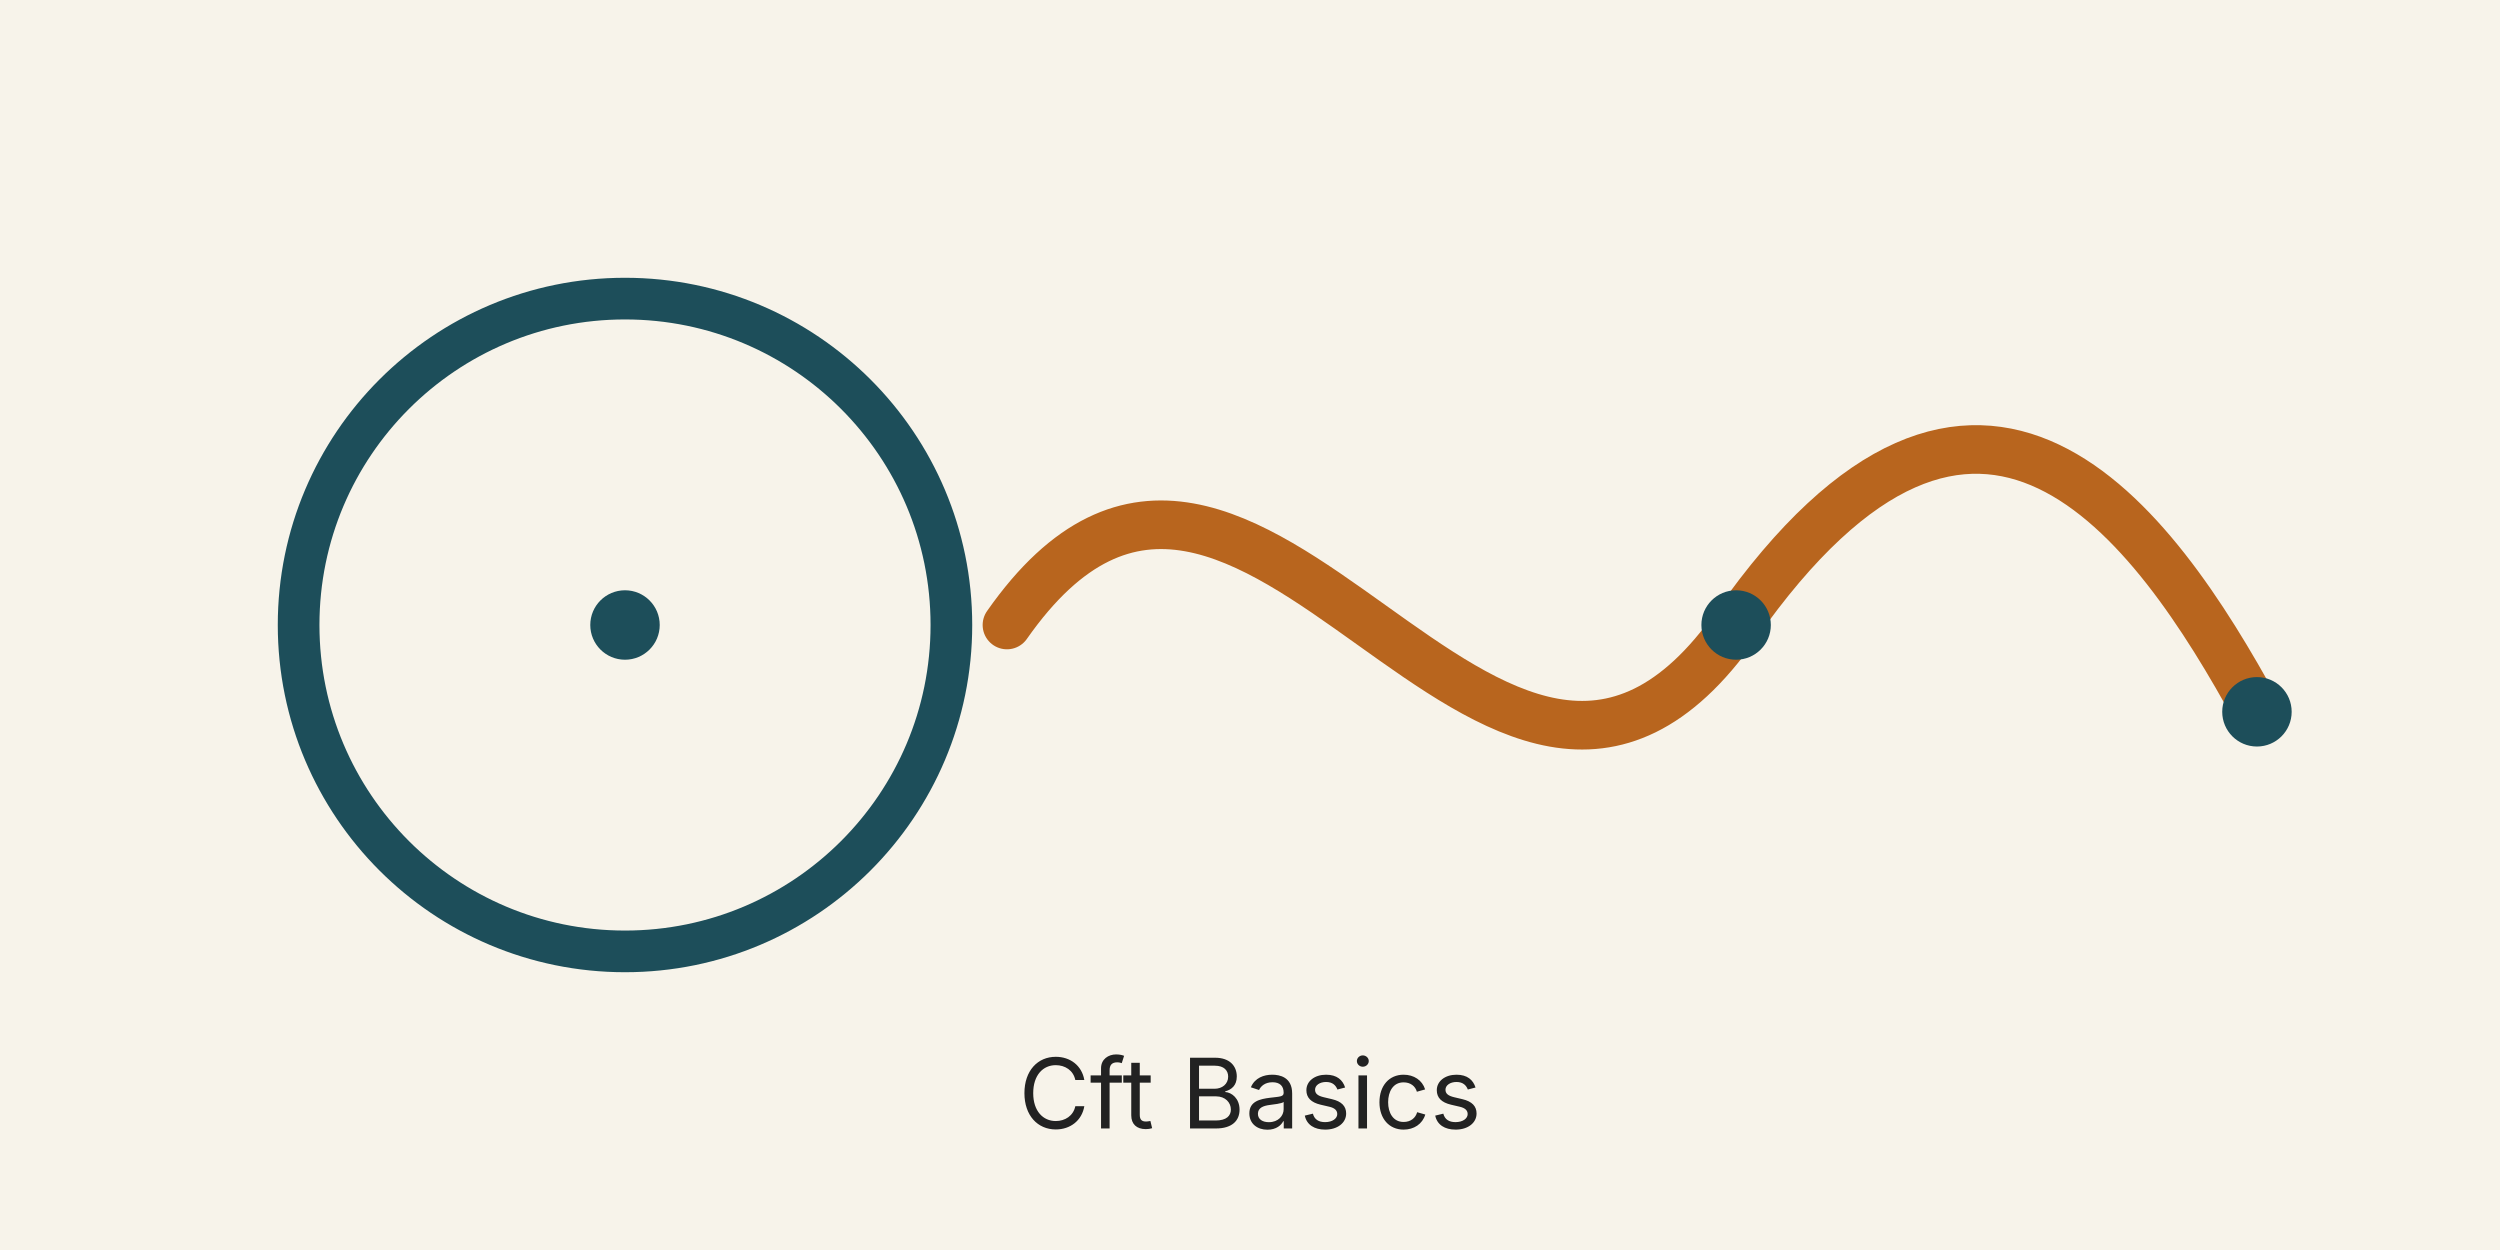
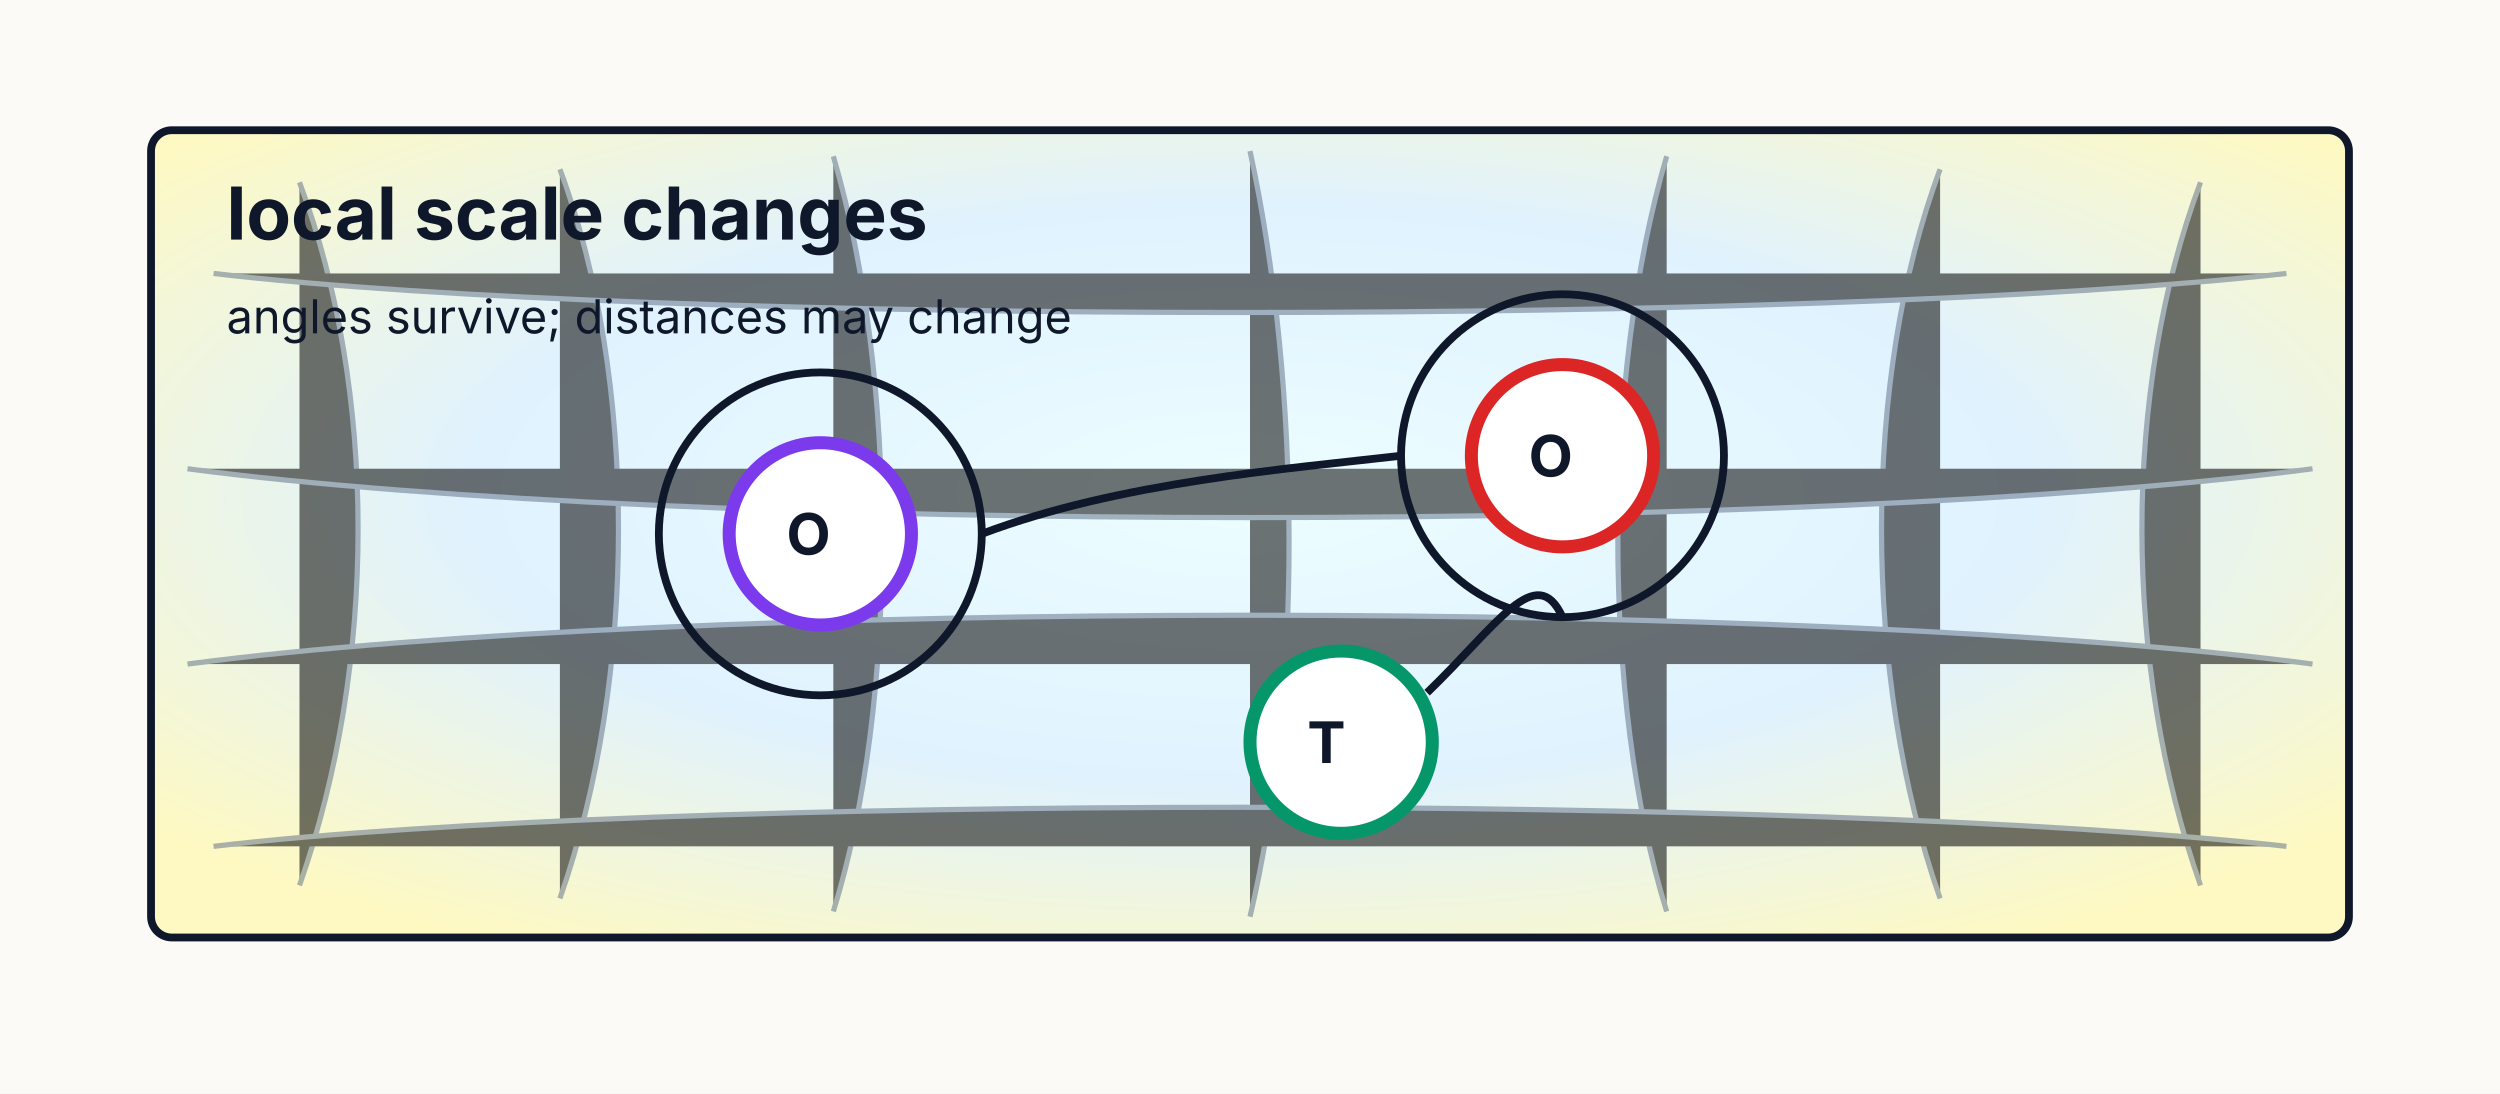
- <svg xmlns="http://www.w3.org/2000/svg" viewBox="0 0 720 360" role="img" aria-labelledby="title desc">
-   <rect width="720" height="360" fill="#f7f3ea" />
-   <circle cx="180" cy="180" r="94" fill="none" stroke="#1d4e5a" stroke-width="12" />
-   <path d="M290 180 C360 80 430 280 500 180 S620 150 650 205" fill="none" stroke="#b8651e" stroke-width="14" stroke-linecap="round" />
-   <g fill="#1d4e5a">
-     <circle cx="180" cy="180" r="10" />
-     <circle cx="500" cy="180" r="10" />
-     <circle cx="650" cy="205" r="10" />
+ <svg xmlns="http://www.w3.org/2000/svg" viewBox="0 0 960 420" role="img" aria-labelledby="title desc">
+   <rect width="960" height="420" fill="#fbfaf7" />
+   <defs>
+     <radialGradient id="field" cx="50%" cy="45%" r="65%">
+       <stop offset="0" stop-color="#ecfeff" />
+       <stop offset="0.55" stop-color="#e0f2fe" />
+       <stop offset="1" stop-color="#fef9c3" />
+     </radialGradient>
+   </defs>
+   <rect x="58" y="50" width="844" height="310" rx="8" fill="url(#field)" stroke="#0f172a" stroke-width="3" />
+   <g stroke="#64748b" stroke-width="2" opacity="0.55">
+     <path d="M115 70 C145 150 145 255 115 340" />
+     <path d="M215 65 C245 145 245 260 215 345" />
+     <path d="M320 60 C345 145 345 270 320 350" />
+     <path d="M480 58 C500 150 500 268 480 352" />
+     <path d="M640 60 C615 145 615 270 640 350" />
+     <path d="M745 65 C715 145 715 260 745 345" />
+     <path d="M845 70 C815 150 815 255 845 340" />
+     <path d="M82 105 C250 125 700 125 878 105" />
+     <path d="M72 180 C260 205 700 205 888 180" />
+     <path d="M72 255 C260 230 700 230 888 255" />
+     <path d="M82 325 C250 305 700 305 878 325" />
  </g>
-   <text x="360" y="325" text-anchor="middle" font-family="Inter, Arial, sans-serif" font-size="28" fill="#222">Cft Basics</text>
+   <g fill="#ffffff" stroke-width="5">
+     <circle cx="315" cy="205" r="35" stroke="#7c3aed" />
+     <circle cx="600" cy="175" r="35" stroke="#dc2626" />
+     <circle cx="515" cy="285" r="35" stroke="#059669" />
+   </g>
+   <g fill="none" stroke="#0f172a" stroke-width="3">
+     <circle cx="315" cy="205" r="62" />
+     <circle cx="600" cy="175" r="62" />
+     <path d="M377 205 C430 185 495 180 538 175" />
+     <path d="M548 266 C575 240 590 215 600 237" />
+   </g>
+   <g font-family="Inter, Arial, sans-serif" fill="#0f172a">
+     <text x="87" y="92" font-size="28" font-weight="700">local scale changes</text>
+     <text x="87" y="128" font-size="18">angles survive; distances may change</text>
+     <text x="302" y="213" font-size="22" font-weight="700">O</text>
+     <text x="587" y="183" font-size="22" font-weight="700">O</text>
+     <text x="502" y="293" font-size="22" font-weight="700">T</text>
+   </g>
</svg>
